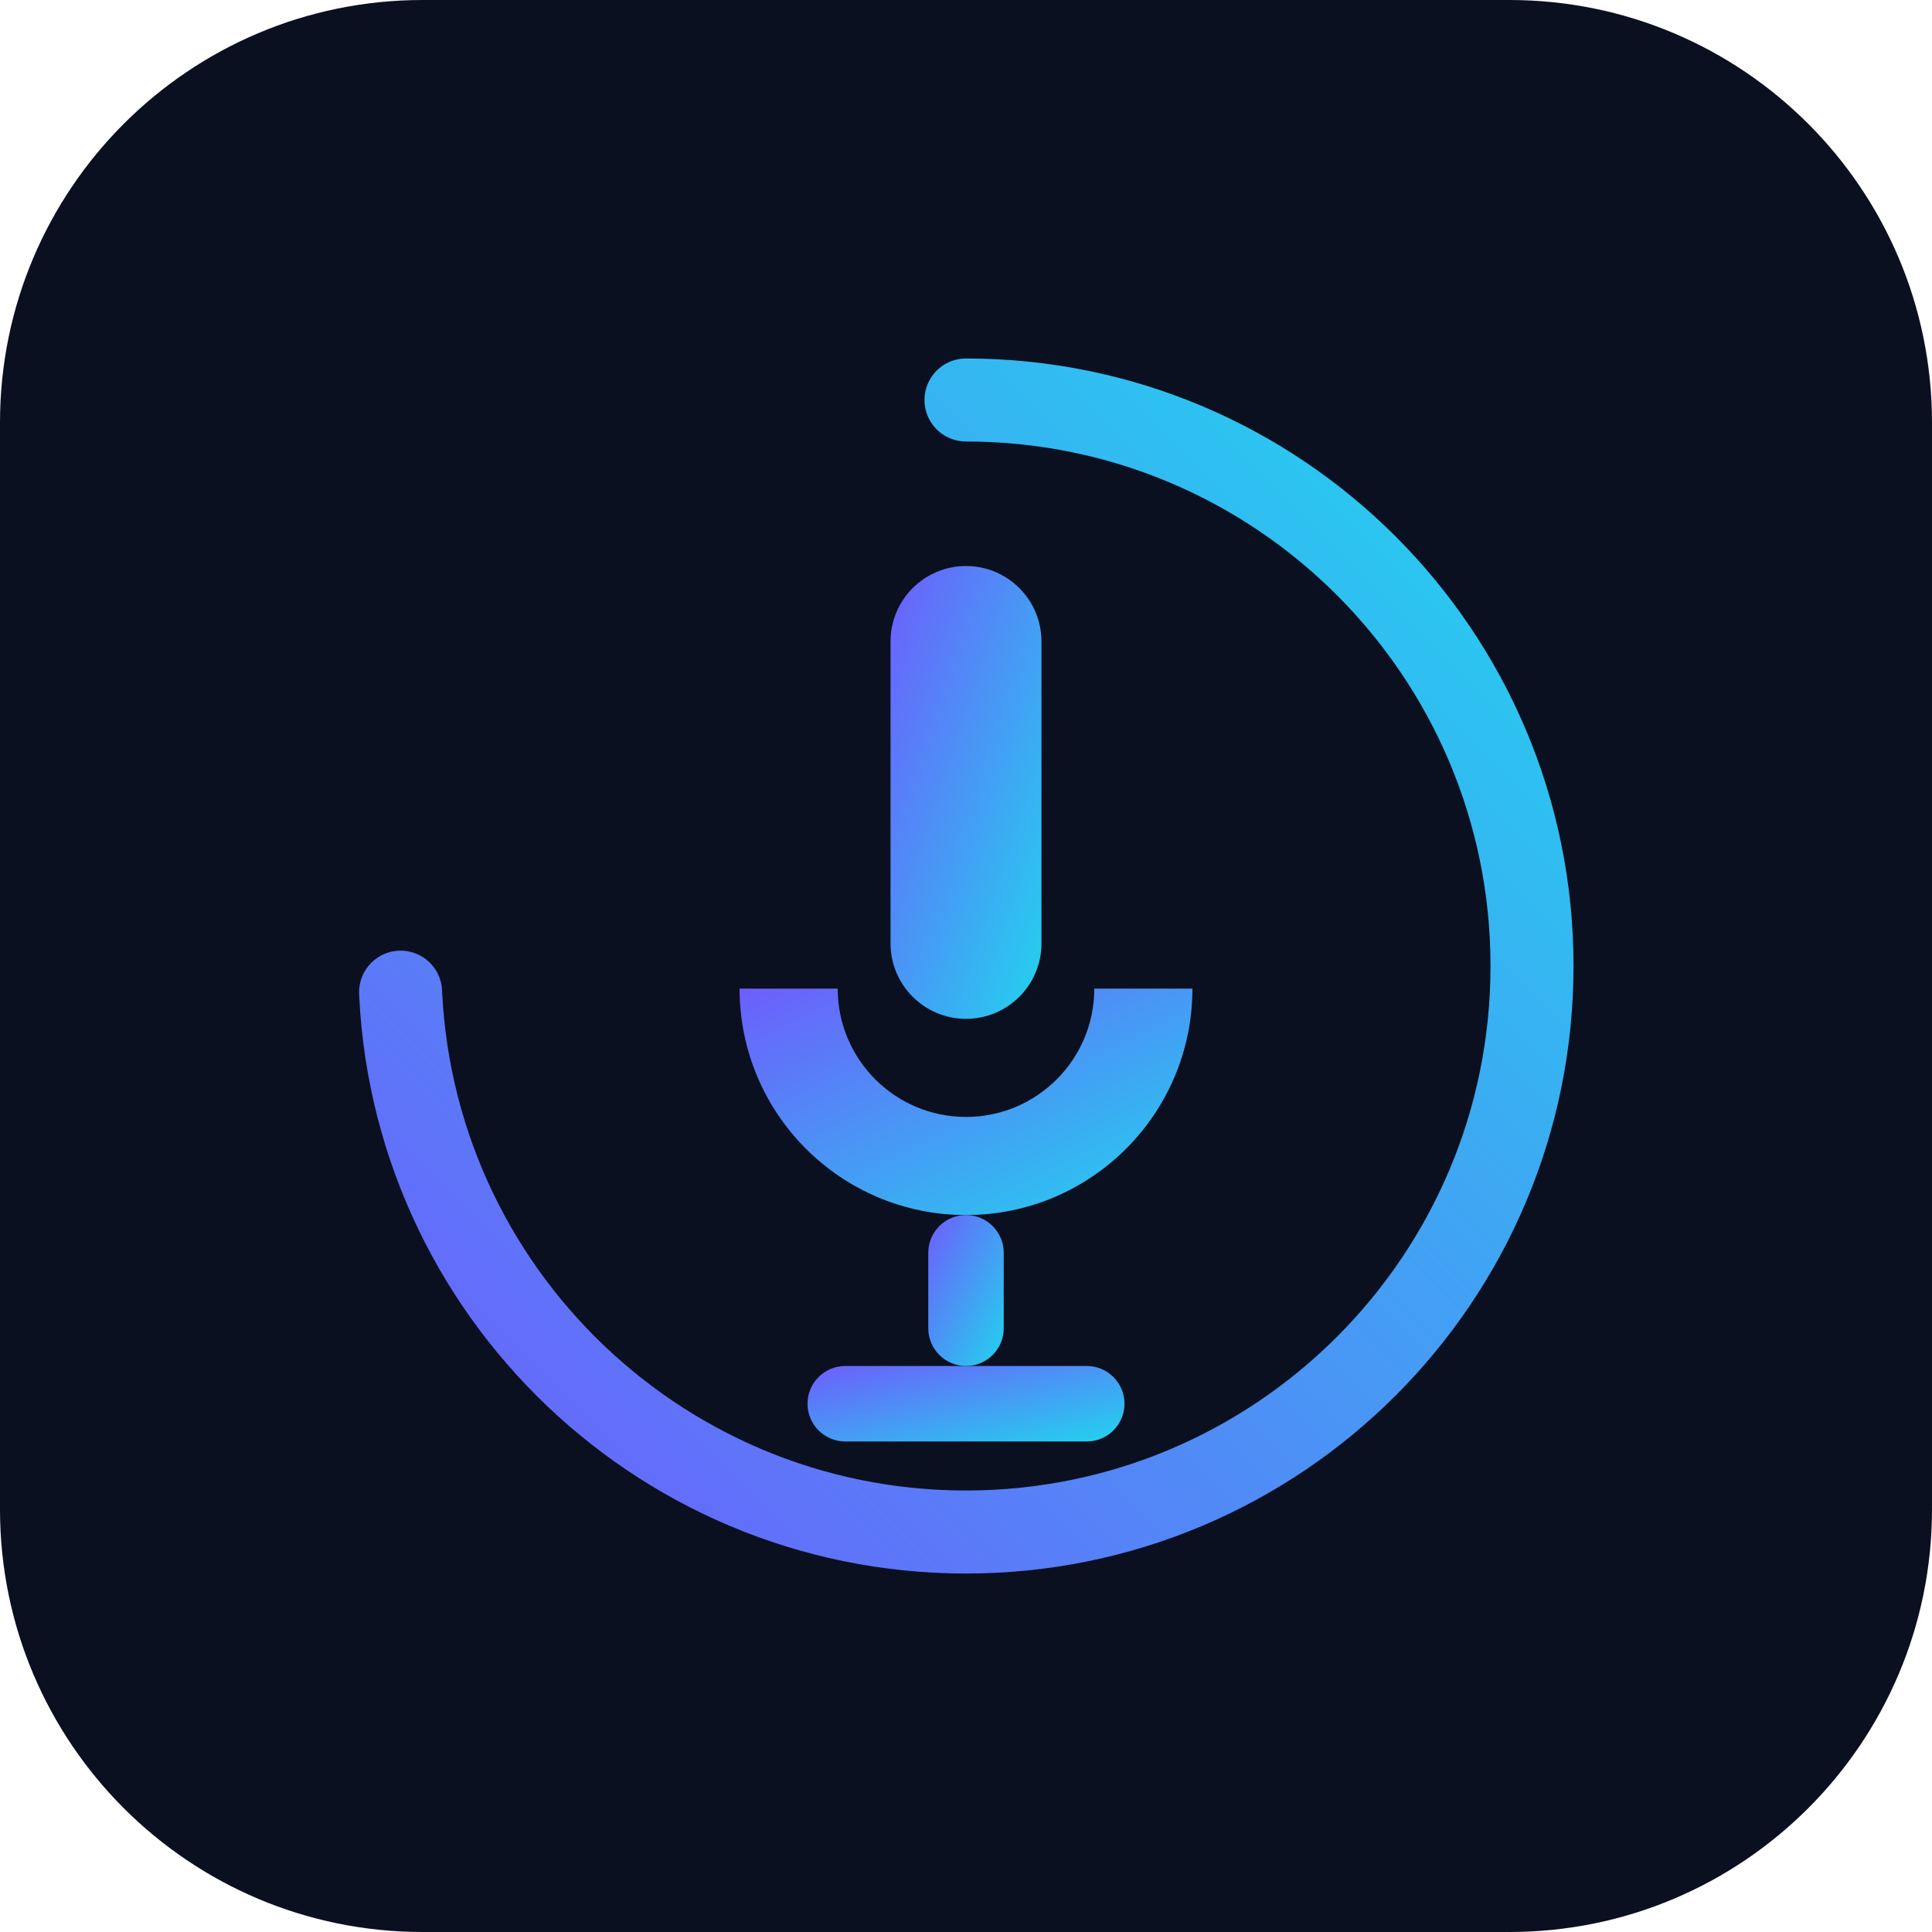
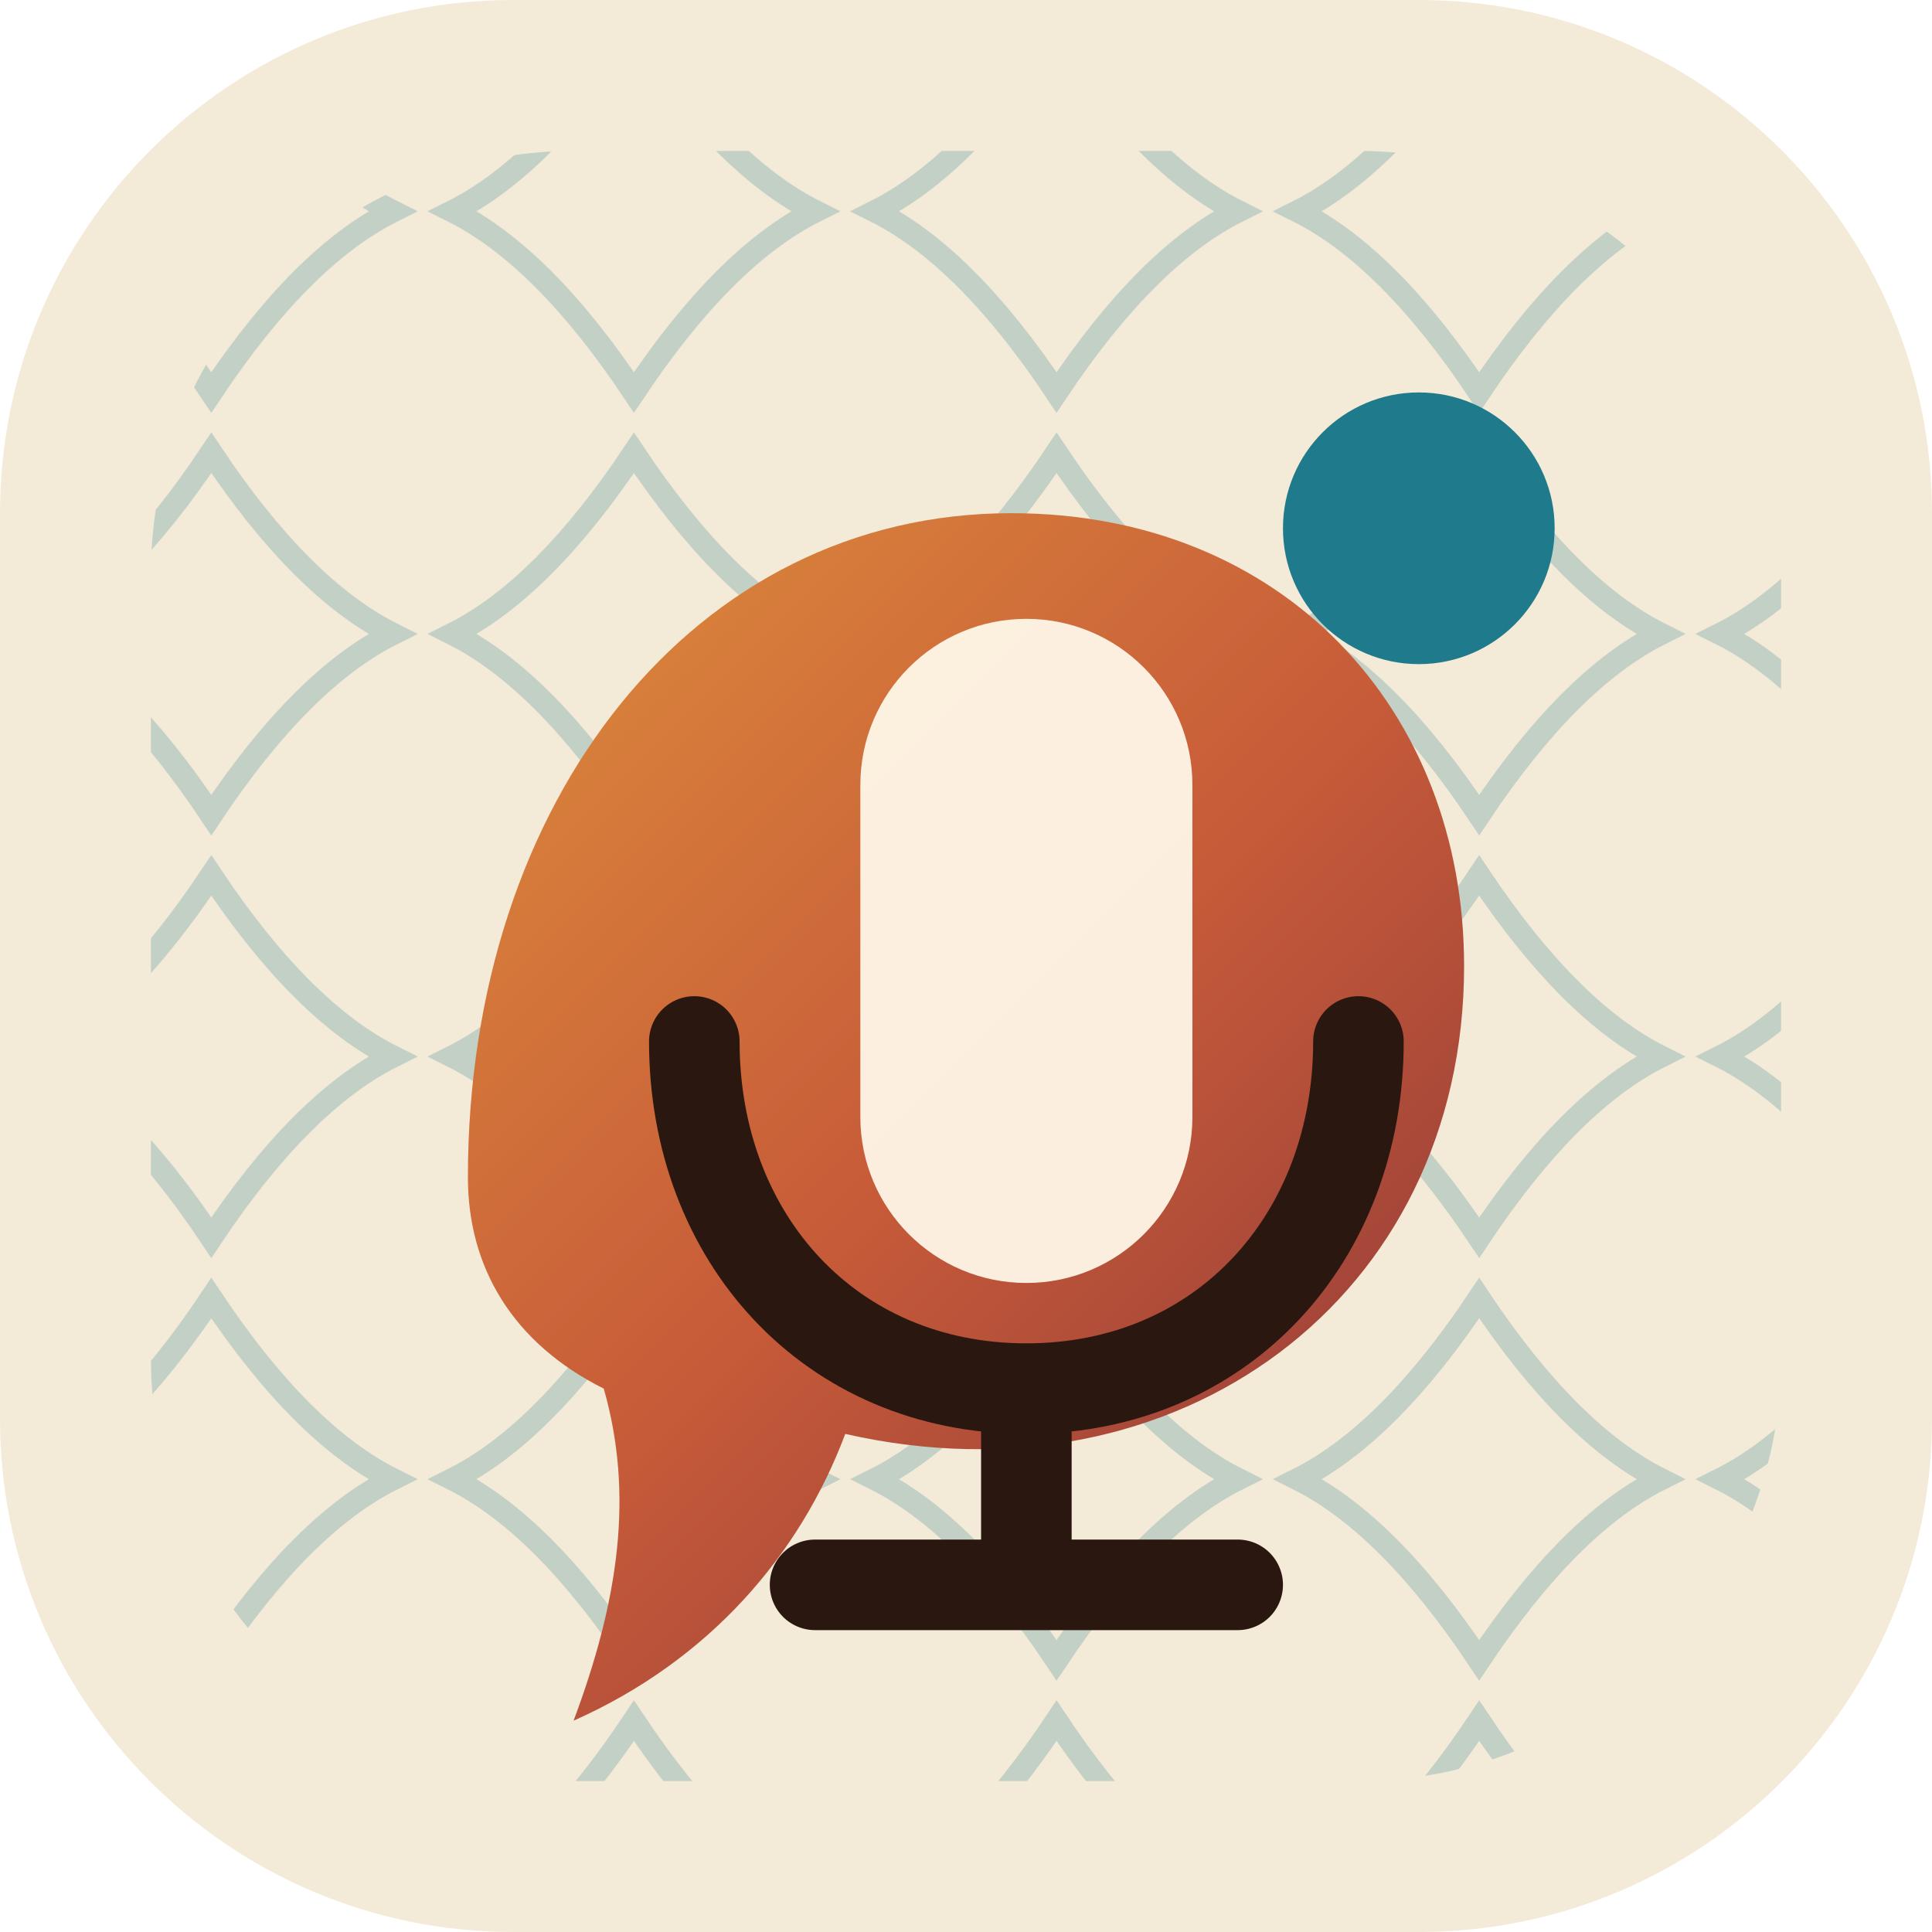
- <svg xmlns="http://www.w3.org/2000/svg" viewBox="0 0 512 512" width="512" height="512">
+ <svg xmlns="http://www.w3.org/2000/svg" viewBox="0 0 128 128" role="img" aria-label="Spanish recall app icon">
  <defs>
-     <linearGradient id="g" x1="0" y1="0" x2="1" y2="1">
-       <stop offset="0" stop-color="#6d5efc" />
-       <stop offset="1" stop-color="#22d3ee" />
+     <linearGradient id="sun" x1="18" y1="18" x2="110" y2="110" gradientUnits="userSpaceOnUse">
+       <stop stop-color="#e8a33d" />
+       <stop offset=".55" stop-color="#c75b39" />
+       <stop offset="1" stop-color="#7c2d3a" />
    </linearGradient>
+     <pattern id="tile" width="28" height="28" patternUnits="userSpaceOnUse">
+       <path d="M14 2c4 6 8 10 12 12-4 2-8 6-12 12C10 20 6 16 2 14 6 12 10 8 14 2Z" fill="none" stroke="#1f7a8c" stroke-width="1.5" opacity=".36" />
+     </pattern>
  </defs>
-   <rect width="512" height="512" rx="112" fill="#0b1020" />
-   <circle cx="256" cy="256" r="150" fill="none" stroke="url(#g)" stroke-width="22" stroke-linecap="round" stroke-dasharray="700 1000" transform="rotate(-90 256 256)" />
-   <g fill="url(#g)">
-     <rect x="236" y="150" width="40" height="120" rx="20" />
-     <path d="M196 262a60 60 0 0 0 120 0h-26a34 34 0 0 1-68 0z" />
-     <rect x="246" y="322" width="20" height="40" rx="10" />
-     <rect x="214" y="362" width="84" height="20" rx="10" />
-   </g>
+   <rect width="128" height="128" rx="34" fill="#f4ead8" />
+   <rect x="10" y="10" width="108" height="108" rx="28" fill="url(#tile)" opacity=".65" />
+   <path d="M31 78c0-25 15-44 36-44 18 0 30 13 30 30 0 22-19 36-41 31-3 8-9 15-18 19 3-8 4-15 2-22-6-3-9-8-9-14Z" fill="url(#sun)" />
+   <path d="M57 52a11 11 0 0 1 22 0v22a11 11 0 0 1-22 0V52Z" fill="#fff8ea" opacity=".94" />
+   <path d="M46 69c0 13 9 23 22 23s22-10 22-23M68 92v13M54 105h28" fill="none" stroke="#2a1810" stroke-width="6" stroke-linecap="round" />
+   <circle cx="94" cy="35" r="9" fill="#1f7a8c" />
</svg>
